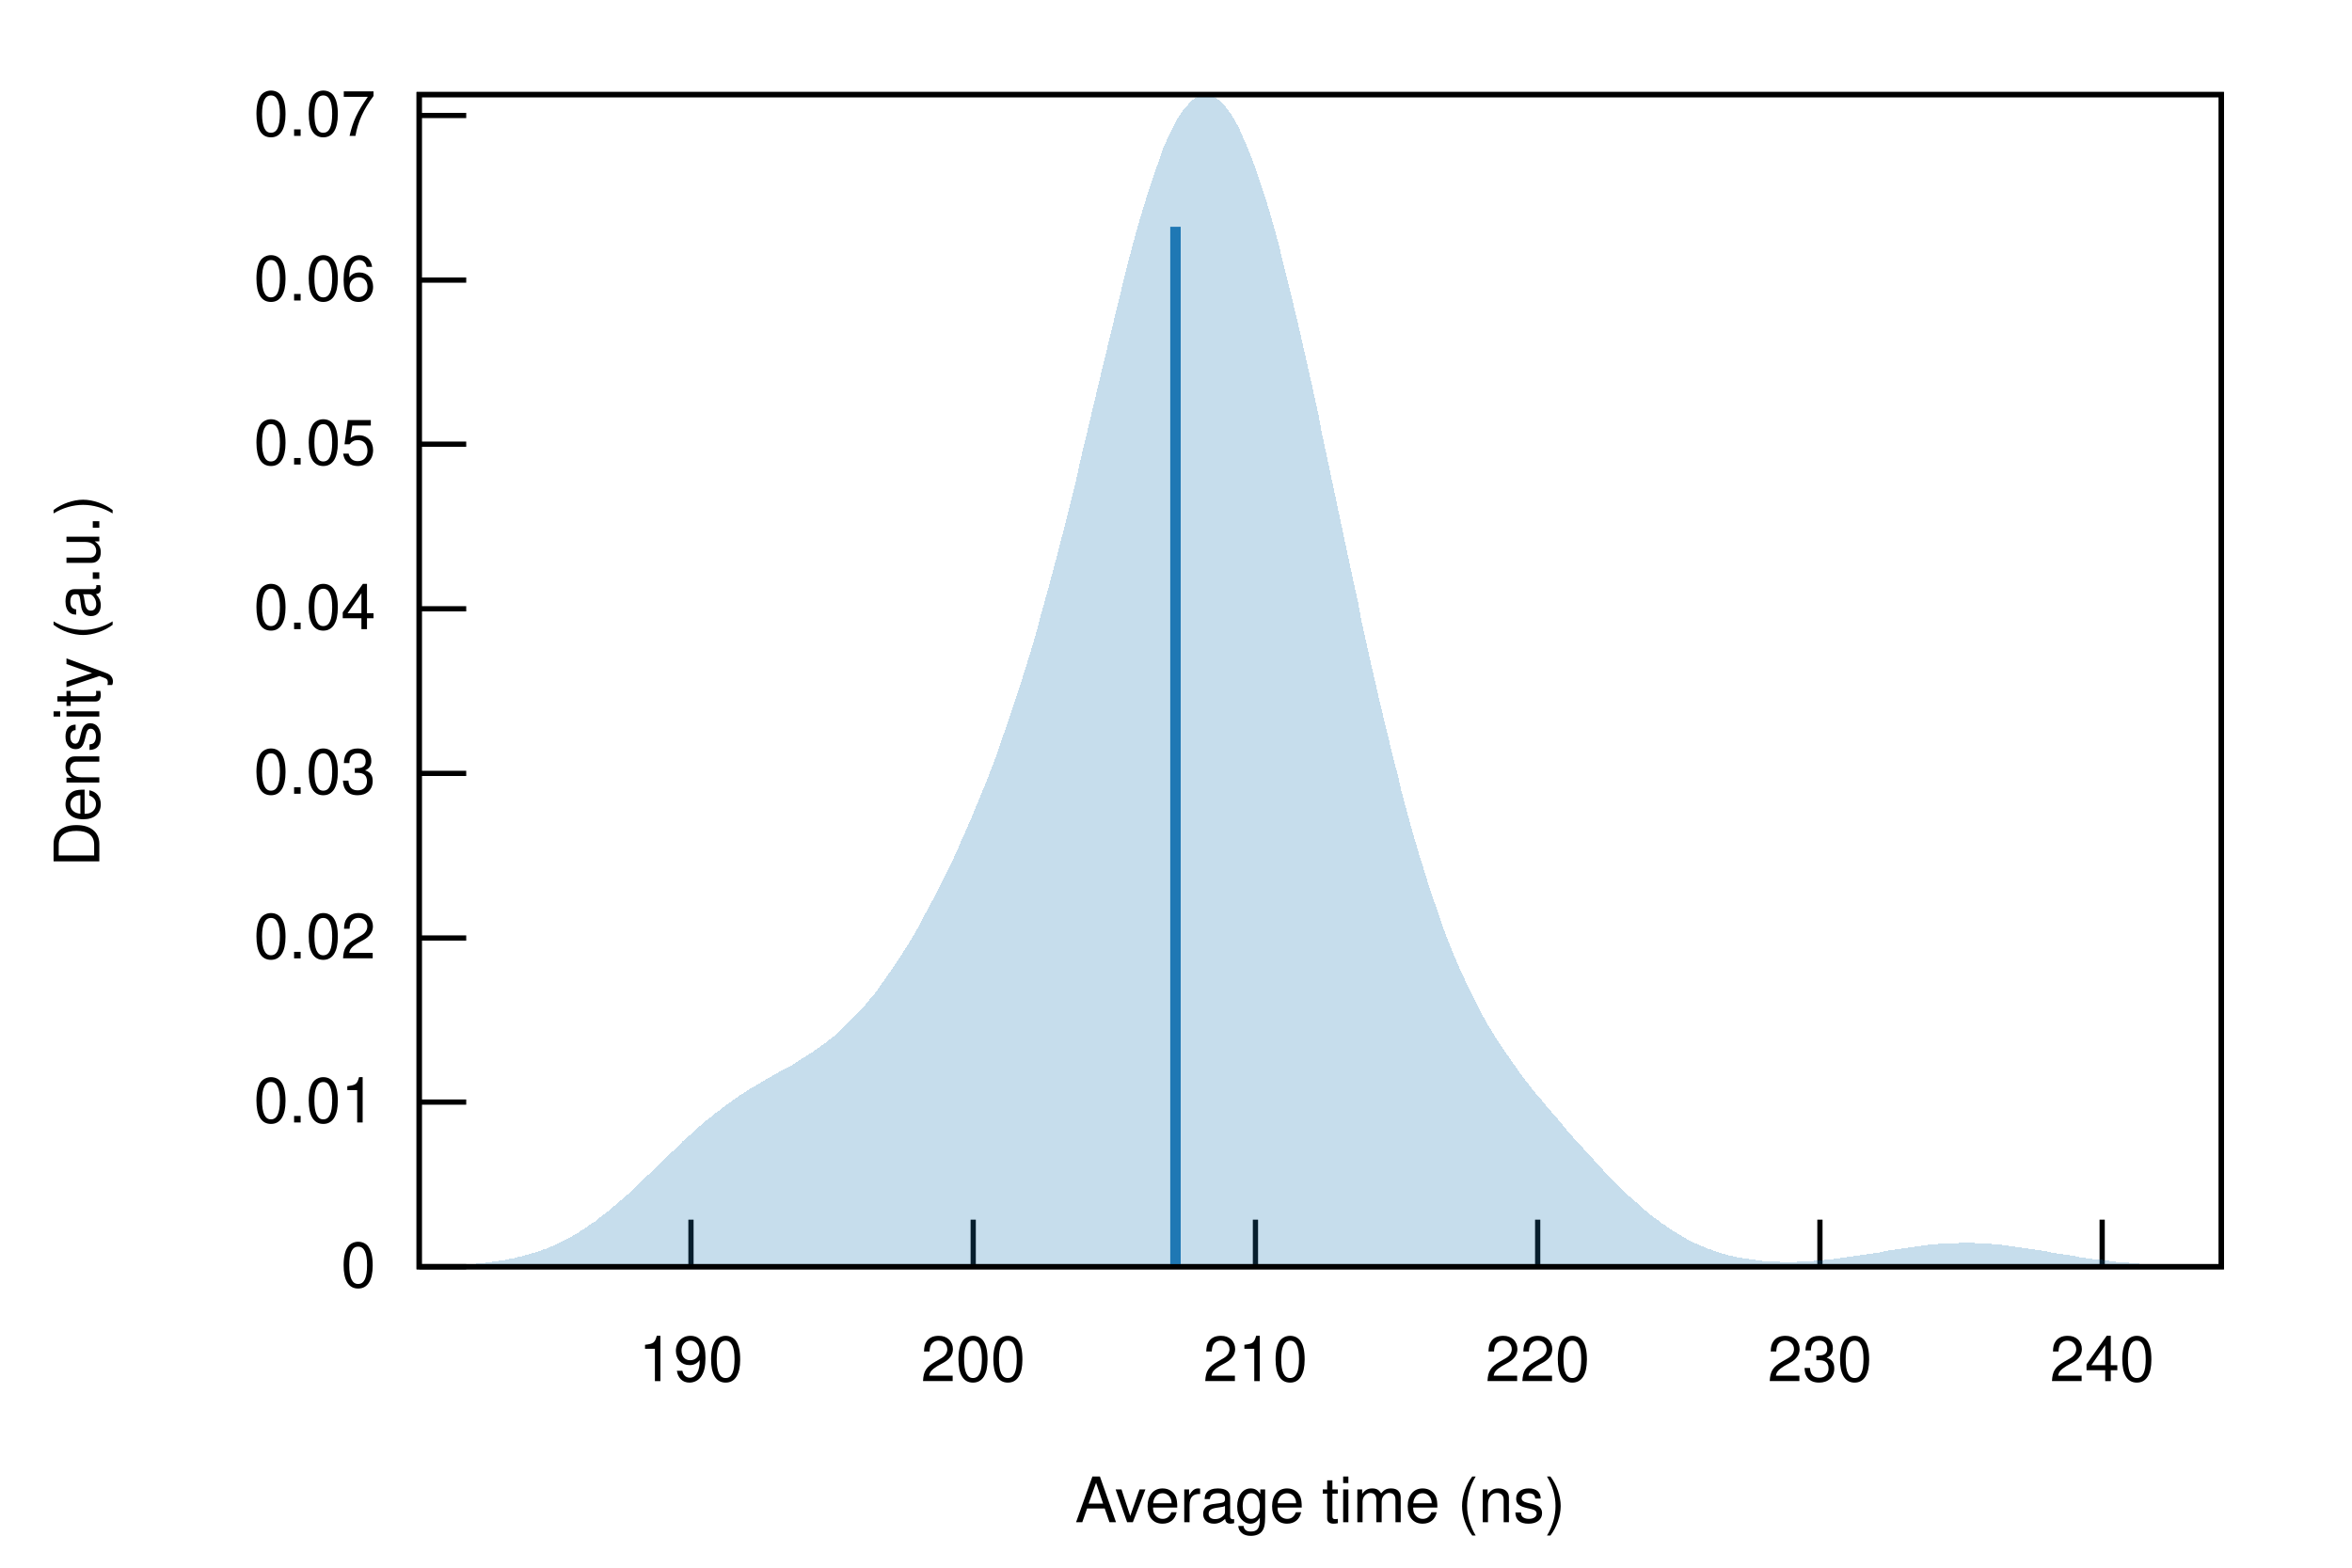
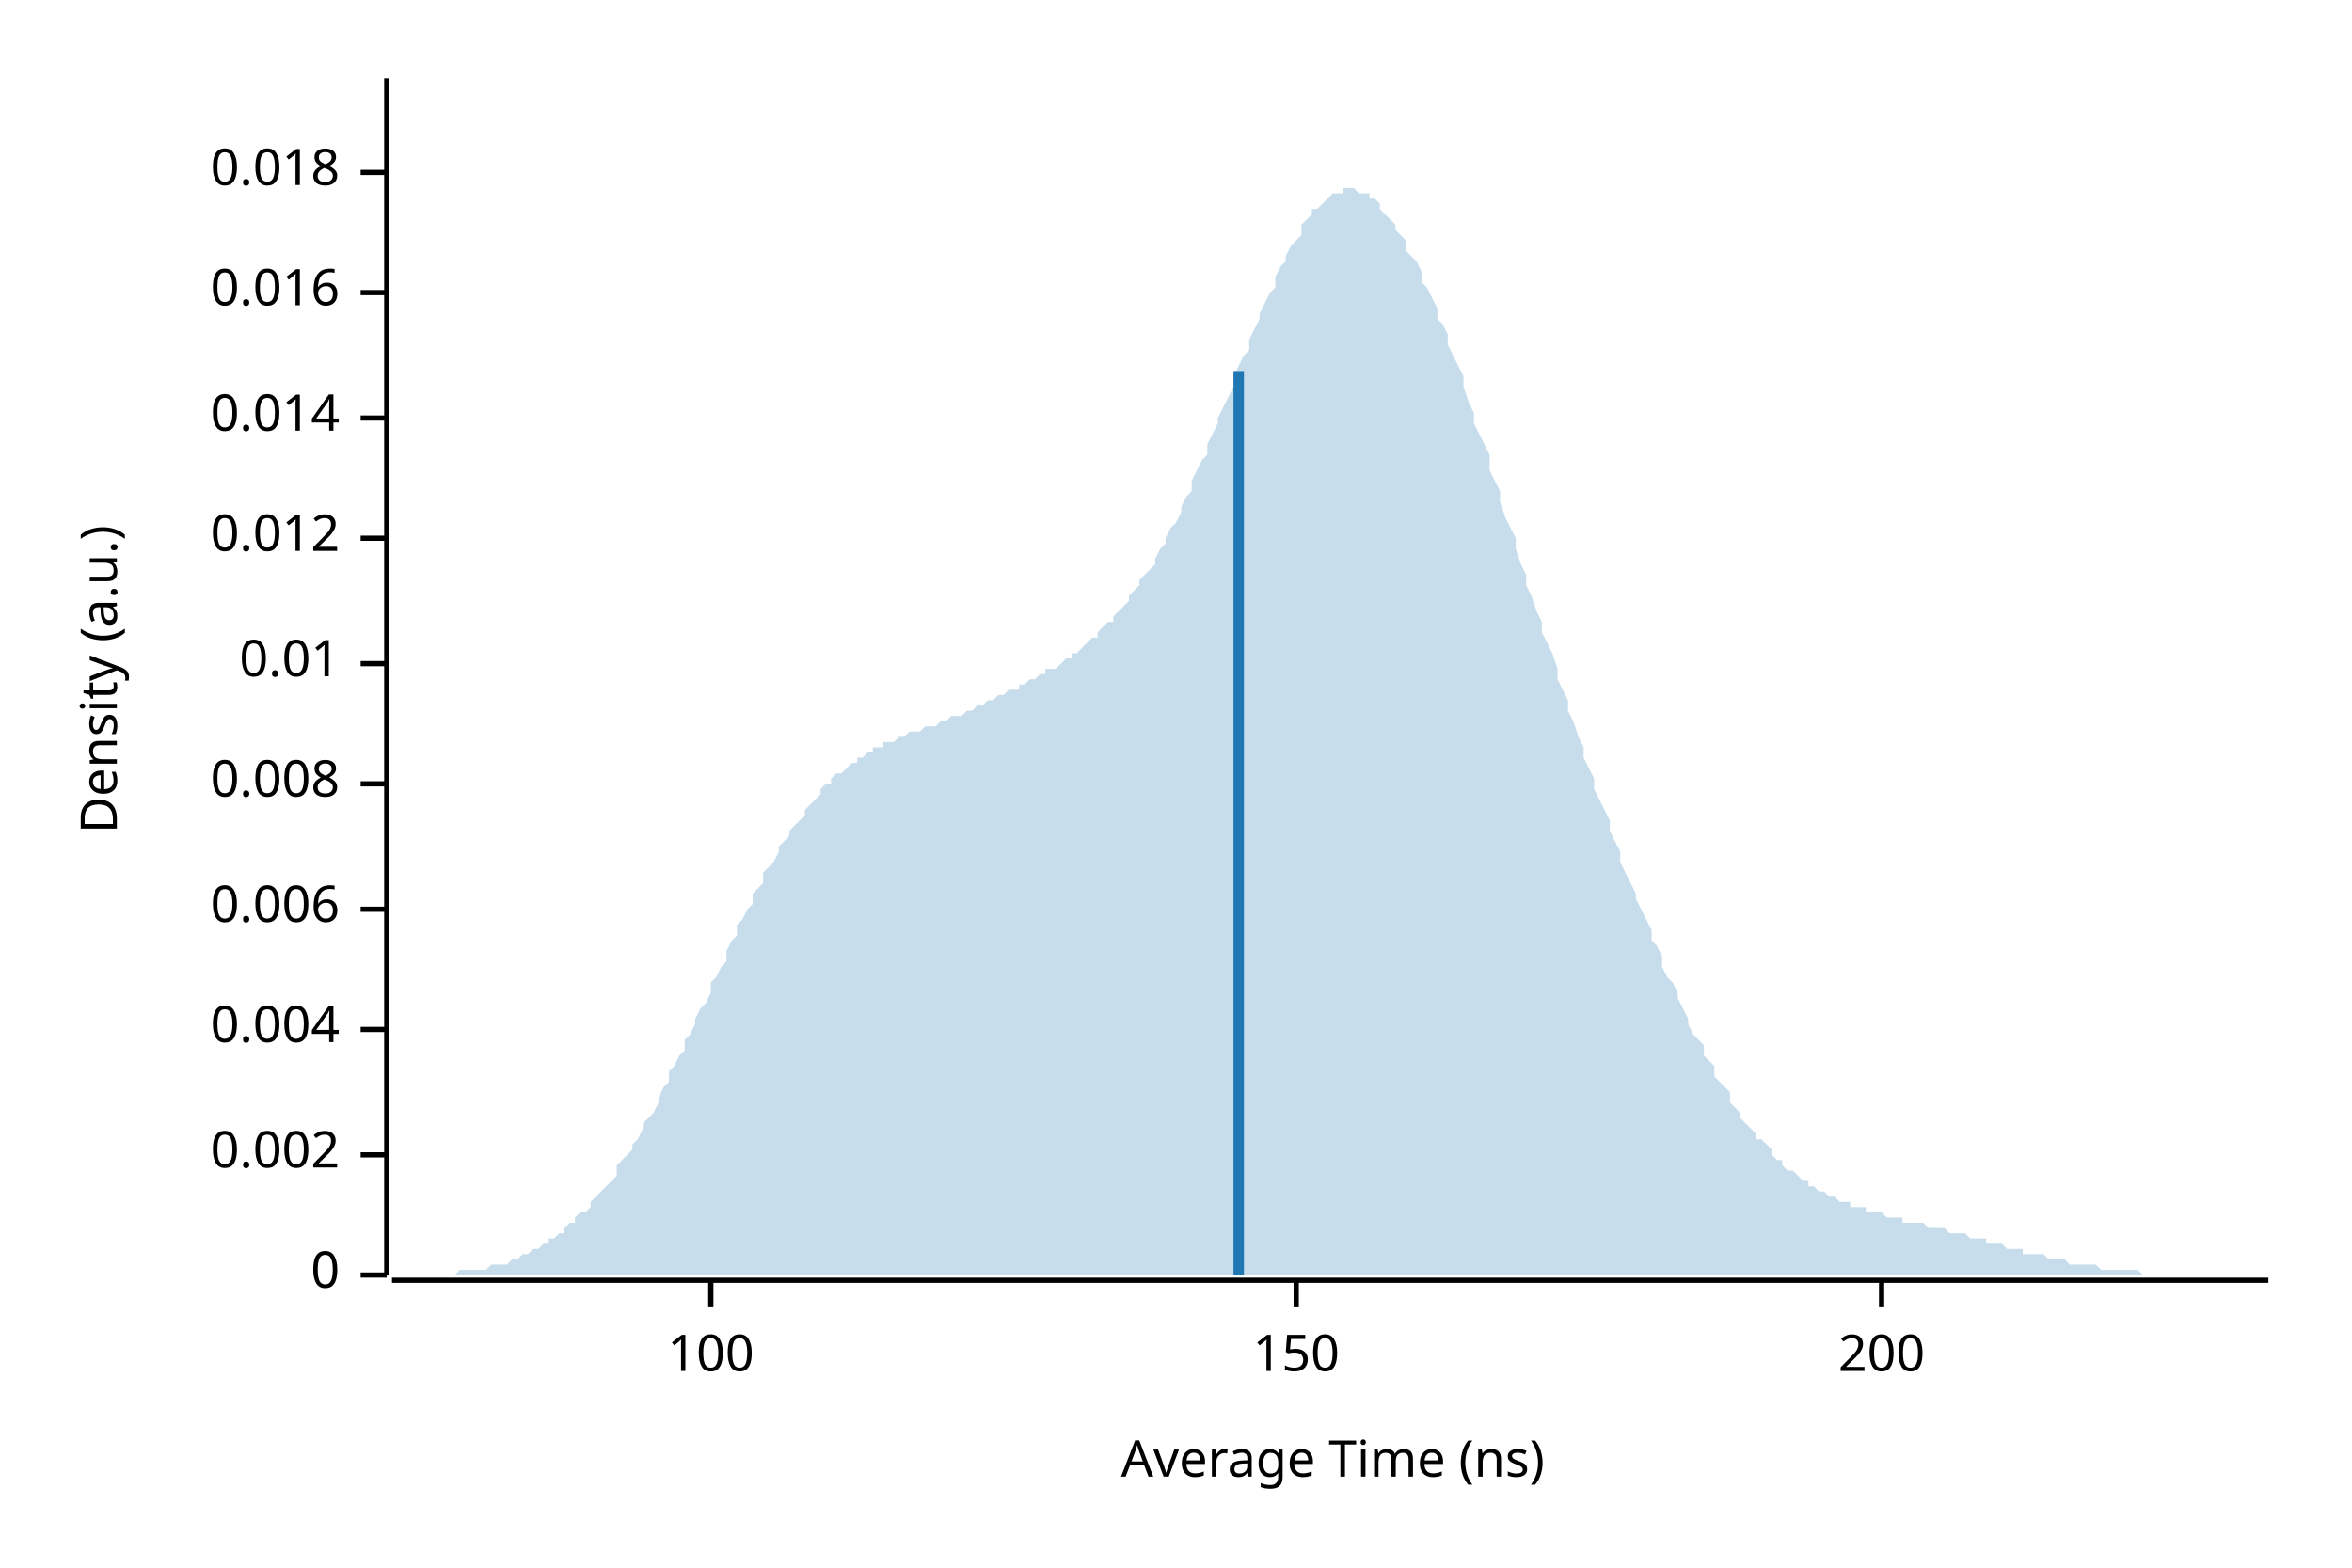
- <svg xmlns="http://www.w3.org/2000/svg" xmlns:xlink="http://www.w3.org/1999/xlink" viewBox="0 0 450 300">
-   <g id="gnuplot_canvas">
-     <rect x="0" y="0" width="450" height="300" fill="none" />
-     <defs>
-       <circle id="gpDot" r="0.5" stroke-width="0.5" stroke="currentColor" />
-       <path id="gpPt0" stroke-width="0.222" stroke="currentColor" d="M-1,0 h2 M0,-1 v2" />
-       <path id="gpPt1" stroke-width="0.222" stroke="currentColor" d="M-1,-1 L1,1 M1,-1 L-1,1" />
-       <path id="gpPt2" stroke-width="0.222" stroke="currentColor" d="M-1,0 L1,0 M0,-1 L0,1 M-1,-1 L1,1 M-1,1 L1,-1" />
-       <rect id="gpPt3" stroke-width="0.222" stroke="currentColor" x="-1" y="-1" width="2" height="2" />
-       <rect id="gpPt4" stroke-width="0.222" stroke="currentColor" fill="currentColor" x="-1" y="-1" width="2" height="2" />
-       <circle id="gpPt5" stroke-width="0.222" stroke="currentColor" cx="0" cy="0" r="1" />
-       <use xlink:href="#gpPt5" id="gpPt6" fill="currentColor" stroke="none" />
-       <path id="gpPt7" stroke-width="0.222" stroke="currentColor" d="M0,-1.33 L-1.33,0.67 L1.33,0.67 z" />
-       <use xlink:href="#gpPt7" id="gpPt8" fill="currentColor" stroke="none" />
-       <use xlink:href="#gpPt7" id="gpPt9" stroke="currentColor" transform="rotate(180)" />
-       <use xlink:href="#gpPt9" id="gpPt10" fill="currentColor" stroke="none" />
-       <use xlink:href="#gpPt3" id="gpPt11" stroke="currentColor" transform="rotate(45)" />
-       <use xlink:href="#gpPt11" id="gpPt12" fill="currentColor" stroke="none" />
-       <path id="gpPt13" stroke-width="0.222" stroke="currentColor" d="M0,1.330 L1.265,0.411 L0.782,-1.067 L-0.782,-1.076 L-1.265,0.411 z" />
-       <use xlink:href="#gpPt13" id="gpPt14" fill="currentColor" stroke="none" />
-       <filter id="textbox" filterUnits="objectBoundingBox" x="0" y="0" height="1" width="1">
-         <feFlood flood-color="white" flood-opacity="1" result="bgnd" />
-         <feComposite in="SourceGraphic" in2="bgnd" operator="atop" />
-       </filter>
-       <filter id="greybox" filterUnits="objectBoundingBox" x="0" y="0" height="1" width="1">
-         <feFlood flood-color="lightgrey" flood-opacity="1" result="grey" />
-         <feComposite in="SourceGraphic" in2="grey" operator="atop" />
-       </filter>
-     </defs>
-     <g fill="none" color="white" stroke="currentColor" stroke-width="1.00" stroke-linecap="butt" stroke-linejoin="miter">
- </g>
-     <g fill="none" color="black" stroke="currentColor" stroke-width="1.00" stroke-linecap="butt" stroke-linejoin="miter">
-       <path stroke="black" d="M80.2,242.4 L89.2,242.4  " />
-       <g transform="translate(71.9,246.3)" stroke="none" fill="black" font-family="Helvetica" font-size="12.00" text-anchor="end">
-         <text>
-           <tspan font-family="Helvetica"> 0</tspan>
-         </text>
-       </g>
-     </g>
-     <g fill="none" color="black" stroke="currentColor" stroke-width="1.00" stroke-linecap="butt" stroke-linejoin="miter">
-       <path stroke="black" d="M80.2,210.9 L89.2,210.9  " />
-       <g transform="translate(71.9,214.8)" stroke="none" fill="black" font-family="Helvetica" font-size="12.00" text-anchor="end">
-         <text>
-           <tspan font-family="Helvetica"> 0.01</tspan>
-         </text>
-       </g>
-     </g>
-     <g fill="none" color="black" stroke="currentColor" stroke-width="1.00" stroke-linecap="butt" stroke-linejoin="miter">
-       <path stroke="black" d="M80.2,179.5 L89.2,179.5  " />
-       <g transform="translate(71.9,183.4)" stroke="none" fill="black" font-family="Helvetica" font-size="12.00" text-anchor="end">
-         <text>
-           <tspan font-family="Helvetica"> 0.02</tspan>
-         </text>
-       </g>
-     </g>
-     <g fill="none" color="black" stroke="currentColor" stroke-width="1.00" stroke-linecap="butt" stroke-linejoin="miter">
-       <path stroke="black" d="M80.2,148.0 L89.2,148.0  " />
-       <g transform="translate(71.9,151.9)" stroke="none" fill="black" font-family="Helvetica" font-size="12.00" text-anchor="end">
-         <text>
-           <tspan font-family="Helvetica"> 0.03</tspan>
-         </text>
-       </g>
-     </g>
-     <g fill="none" color="black" stroke="currentColor" stroke-width="1.00" stroke-linecap="butt" stroke-linejoin="miter">
-       <path stroke="black" d="M80.2,116.5 L89.2,116.5  " />
-       <g transform="translate(71.9,120.4)" stroke="none" fill="black" font-family="Helvetica" font-size="12.00" text-anchor="end">
-         <text>
-           <tspan font-family="Helvetica"> 0.04</tspan>
-         </text>
-       </g>
-     </g>
-     <g fill="none" color="black" stroke="currentColor" stroke-width="1.00" stroke-linecap="butt" stroke-linejoin="miter">
-       <path stroke="black" d="M80.2,85.0 L89.2,85.0  " />
-       <g transform="translate(71.9,88.9)" stroke="none" fill="black" font-family="Helvetica" font-size="12.00" text-anchor="end">
-         <text>
-           <tspan font-family="Helvetica"> 0.05</tspan>
-         </text>
-       </g>
-     </g>
-     <g fill="none" color="black" stroke="currentColor" stroke-width="1.00" stroke-linecap="butt" stroke-linejoin="miter">
-       <path stroke="black" d="M80.2,53.6 L89.2,53.6  " />
-       <g transform="translate(71.9,57.5)" stroke="none" fill="black" font-family="Helvetica" font-size="12.00" text-anchor="end">
-         <text>
-           <tspan font-family="Helvetica"> 0.06</tspan>
-         </text>
-       </g>
-     </g>
-     <g fill="none" color="black" stroke="currentColor" stroke-width="1.00" stroke-linecap="butt" stroke-linejoin="miter">
-       <path stroke="black" d="M80.2,22.1 L89.2,22.1  " />
-       <g transform="translate(71.9,26.0)" stroke="none" fill="black" font-family="Helvetica" font-size="12.00" text-anchor="end">
-         <text>
-           <tspan font-family="Helvetica"> 0.07</tspan>
-         </text>
-       </g>
-     </g>
-     <g fill="none" color="black" stroke="currentColor" stroke-width="1.00" stroke-linecap="butt" stroke-linejoin="miter">
-       <path stroke="black" d="M132.2,242.4 L132.2,233.4  " />
-       <g transform="translate(132.2,264.3)" stroke="none" fill="black" font-family="Helvetica" font-size="12.00" text-anchor="middle">
-         <text>
-           <tspan font-family="Helvetica"> 190</tspan>
-         </text>
-       </g>
-     </g>
-     <g fill="none" color="black" stroke="currentColor" stroke-width="1.00" stroke-linecap="butt" stroke-linejoin="miter">
-       <path stroke="black" d="M186.2,242.4 L186.2,233.4  " />
-       <g transform="translate(186.2,264.3)" stroke="none" fill="black" font-family="Helvetica" font-size="12.00" text-anchor="middle">
-         <text>
-           <tspan font-family="Helvetica"> 200</tspan>
-         </text>
-       </g>
-     </g>
-     <g fill="none" color="black" stroke="currentColor" stroke-width="1.00" stroke-linecap="butt" stroke-linejoin="miter">
-       <path stroke="black" d="M240.2,242.4 L240.2,233.4  " />
-       <g transform="translate(240.2,264.3)" stroke="none" fill="black" font-family="Helvetica" font-size="12.00" text-anchor="middle">
-         <text>
-           <tspan font-family="Helvetica"> 210</tspan>
-         </text>
-       </g>
-     </g>
-     <g fill="none" color="black" stroke="currentColor" stroke-width="1.00" stroke-linecap="butt" stroke-linejoin="miter">
-       <path stroke="black" d="M294.2,242.4 L294.2,233.4  " />
-       <g transform="translate(294.2,264.3)" stroke="none" fill="black" font-family="Helvetica" font-size="12.00" text-anchor="middle">
-         <text>
-           <tspan font-family="Helvetica"> 220</tspan>
-         </text>
-       </g>
-     </g>
-     <g fill="none" color="black" stroke="currentColor" stroke-width="1.00" stroke-linecap="butt" stroke-linejoin="miter">
-       <path stroke="black" d="M348.2,242.4 L348.2,233.4  " />
-       <g transform="translate(348.2,264.3)" stroke="none" fill="black" font-family="Helvetica" font-size="12.00" text-anchor="middle">
-         <text>
-           <tspan font-family="Helvetica"> 230</tspan>
-         </text>
-       </g>
-     </g>
-     <g fill="none" color="black" stroke="currentColor" stroke-width="1.00" stroke-linecap="butt" stroke-linejoin="miter">
-       <path stroke="black" d="M402.2,242.4 L402.2,233.4  " />
-       <g transform="translate(402.2,264.3)" stroke="none" fill="black" font-family="Helvetica" font-size="12.00" text-anchor="middle">
-         <text>
-           <tspan font-family="Helvetica"> 240</tspan>
-         </text>
-       </g>
-     </g>
-     <g fill="none" color="black" stroke="currentColor" stroke-width="1.00" stroke-linecap="butt" stroke-linejoin="miter">
- </g>
-     <g fill="none" color="black" stroke="currentColor" stroke-width="1.00" stroke-linecap="butt" stroke-linejoin="miter">
-       <path stroke="black" d="M80.2,18.1 L80.2,242.4 L425.0,242.4 L425.0,18.1 L80.2,18.1 Z  " />
-     </g>
-     <g fill="none" color="black" stroke="currentColor" stroke-width="1.00" stroke-linecap="butt" stroke-linejoin="miter">
-       <g transform="translate(19.0,130.3) rotate(270)" stroke="none" fill="black" font-family="Helvetica" font-size="12.00" text-anchor="middle">
-         <text>
-           <tspan font-family="Helvetica">Density (a.u.)</tspan>
-         </text>
-       </g>
-     </g>
-     <g fill="none" color="black" stroke="currentColor" stroke-width="1.00" stroke-linecap="butt" stroke-linejoin="miter">
-       <g transform="translate(252.6,291.3)" stroke="none" fill="black" font-family="Helvetica" font-size="12.00" text-anchor="middle">
-         <text>
-           <tspan font-family="Helvetica">Average time (ns)</tspan>
-         </text>
-       </g>
-     </g>
-     <g fill="none" color="black" stroke="currentColor" stroke-width="1.00" stroke-linecap="butt" stroke-linejoin="miter">
- </g>
-     <g id="gnuplot_plot_1">
-       <g fill="none" color="black" stroke="currentColor" stroke-width="1.00" stroke-linecap="butt" stroke-linejoin="miter">
-         <g stroke="none" shape-rendering="crispEdges">
-           <polygon fill="rgb( 31, 120, 180)" fill-opacity="0.25" points="80.2,242.3 80.9,242.3 81.6,242.3 82.3,242.3 83.0,242.3 83.7,242.2 84.3,242.2 85.0,242.2 85.7,242.2 86.4,242.1 87.1,242.1 87.8,242.1 88.5,242.0 89.2,242.0 89.9,241.9 90.6,241.9 91.3,241.8 91.9,241.7 92.6,241.7 93.3,241.6 94.0,241.5 94.7,241.4 95.4,241.3 96.1,241.2 96.8,241.1 97.5,240.9 98.2,240.8 98.9,240.6 99.5,240.5 100.2,240.3 100.9,240.1 101.6,239.9 102.3,239.7 103.0,239.5 103.7,239.2 104.4,239.0 105.1,238.7 105.8,238.4 106.5,238.1 107.1,237.8 107.8,237.4 108.5,237.1 109.2,236.7 109.9,236.3 110.6,235.9 111.3,235.4 112.0,235.0 112.7,234.5 113.4,234.0 114.1,233.6 114.7,233.0 115.4,232.5 116.1,232.0 116.8,231.4 117.5,230.8 118.2,230.2 118.9,229.6 119.6,229.0 120.3,228.4 121.0,227.8 121.7,227.1 122.3,226.5 123.0,225.8 123.7,225.1 124.4,224.5 125.1,223.8 125.8,223.1 126.5,222.4 127.2,221.8 127.9,221.1 128.6,220.4 129.3,219.8 130.0,219.1 130.6,218.4 131.3,217.8 132.0,217.2 132.7,216.5 133.4,215.9 134.1,215.3 134.8,214.7 135.5,214.1 136.2,213.6 136.9,213.0 137.6,212.5 138.2,212.0 138.9,211.5 139.6,211.0 140.3,210.5 141.0,210.0 141.7,209.5 142.4,209.1 143.1,208.6 143.8,208.2 144.5,207.8 145.2,207.4 145.8,207.0 146.5,206.6 147.2,206.2 147.9,205.8 148.6,205.4 149.3,205.0 150.0,204.6 150.7,204.3 151.4,203.9 152.1,203.5 152.8,203.0 153.4,202.6 154.1,202.2 154.8,201.7 155.5,201.3 156.2,200.8 156.9,200.3 157.6,199.8 158.3,199.3 159.0,198.7 159.7,198.2 160.4,197.6 161.0,196.9 161.7,196.3 162.4,195.6 163.1,194.9 163.8,194.2 164.5,193.5 165.2,192.7 165.9,191.9 166.6,191.0 167.3,190.2 168.0,189.3 168.6,188.4 169.3,187.4 170.0,186.4 170.7,185.4 171.4,184.4 172.1,183.3 172.8,182.2 173.5,181.1 174.2,180.0 174.9,178.8 175.6,177.6 176.2,176.4 176.9,175.1 177.6,173.8 178.3,172.5 179.0,171.2 179.7,169.8 180.4,168.4 181.1,167.0 181.8,165.6 182.5,164.1 183.2,162.6 183.8,161.1 184.5,159.6 185.2,158.0 185.9,156.4 186.6,154.7 187.3,153.0 188.0,151.3 188.7,149.6 189.4,147.8 190.1,146.0 190.8,144.1 191.4,142.2 192.1,140.3 192.8,138.3 193.5,136.2 194.2,134.1 194.9,132.0 195.6,129.8 196.3,127.6 197.0,125.3 197.7,123.0 198.4,120.6 199.0,118.2 199.7,115.7 200.4,113.2 201.1,110.6 201.8,108.0 202.5,105.3 203.2,102.6 203.9,99.8 204.6,97.0 205.3,94.2 206.0,91.4 206.6,88.5 207.3,85.6 208.0,82.7 208.7,79.7 209.4,76.8 210.1,73.8 210.8,70.9 211.5,68.0 212.2,65.1 212.9,62.2 213.6,59.3 214.3,56.5 214.9,53.8 215.6,51.1 216.3,48.4 217.0,45.8 217.7,43.3 218.4,40.9 219.1,38.6 219.8,36.4 220.5,34.2 221.2,32.2 221.9,30.3 222.5,28.5 223.2,26.9 223.9,25.4 224.6,24.0 225.3,22.7 226.0,21.6 226.7,20.7 227.4,19.9 228.1,19.2 228.8,18.7 229.5,18.3 230.1,18.1 230.8,18.1 231.5,18.2 232.2,18.5 232.9,18.9 233.6,19.5 234.3,20.2 235.0,21.1 235.7,22.1 236.4,23.3 237.1,24.6 237.7,26.0 238.4,27.6 239.1,29.3 239.8,31.1 240.5,33.0 241.2,35.1 241.9,37.2 242.6,39.5 243.3,41.9 244.0,44.4 244.7,46.9 245.3,49.6 246.0,52.3 246.7,55.1 247.4,58.0 248.1,60.9 248.8,63.9 249.5,67.0 250.2,70.1 250.9,73.2 251.6,76.4 252.3,79.6 252.9,82.9 253.6,86.1 254.3,89.4 255.0,92.7 255.7,96.0 256.4,99.3 257.1,102.6 257.8,105.9 258.5,109.2 259.2,112.4 259.9,115.6 260.5,118.9 261.2,122.0 261.9,125.2 262.6,128.3 263.3,131.3 264.0,134.4 264.7,137.3 265.4,140.2 266.1,143.1 266.8,145.9 267.5,148.6 268.1,151.3 268.8,153.9 269.5,156.5 270.2,159.0 270.9,161.4 271.6,163.8 272.3,166.0 273.0,168.3 273.7,170.4 274.4,172.5 275.1,174.5 275.7,176.4 276.4,178.3 277.1,180.1 277.8,181.9 278.5,183.5 279.2,185.2 279.9,186.7 280.6,188.2 281.3,189.7 282.0,191.1 282.7,192.4 283.3,193.7 284.0,194.9 284.7,196.2 285.4,197.3 286.1,198.5 286.8,199.5 287.5,200.6 288.2,201.6 288.9,202.6 289.6,203.6 290.3,204.6 290.9,205.5 291.6,206.4 292.3,207.3 293.0,208.2 293.7,209.1 294.4,209.9 295.1,210.7 295.8,211.6 296.5,212.4 297.2,213.2 297.9,214.0 298.6,214.8 299.2,215.6 299.9,216.4 300.6,217.2 301.3,218.0 302.0,218.8 302.7,219.5 303.4,220.3 304.1,221.1 304.8,221.8 305.5,222.6 306.2,223.3 306.8,224.0 307.5,224.8 308.2,225.5 308.9,226.2 309.6,226.9 310.3,227.5 311.0,228.2 311.7,228.9 312.4,229.5 313.1,230.1 313.8,230.7 314.4,231.3 315.1,231.9 315.8,232.5 316.5,233.0 317.2,233.5 317.9,234.1 318.6,234.5 319.3,235.0 320.0,235.5 320.7,235.9 321.4,236.3 322.0,236.7 322.7,237.1 323.4,237.5 324.1,237.8 324.8,238.1 325.5,238.4 326.2,238.7 326.9,239.0 327.6,239.2 328.3,239.5 329.0,239.7 329.6,239.9 330.3,240.1 331.0,240.3 331.7,240.4 332.4,240.6 333.1,240.7 333.8,240.8 334.5,240.9 335.2,241.0 335.9,241.1 336.6,241.2 337.2,241.3 337.9,241.3 338.6,241.4 339.3,241.4 340.0,241.4 340.7,241.5 341.4,241.5 342.1,241.5 342.8,241.5 343.5,241.5 344.2,241.4 344.8,241.4 345.5,241.4 346.2,241.3 346.9,241.3 347.6,241.2 348.3,241.2 349.0,241.1 349.7,241.1 350.4,241.0 351.1,240.9 351.8,240.8 352.4,240.7 353.1,240.6 353.8,240.5 354.5,240.4 355.2,240.3 355.9,240.2 356.6,240.1 357.3,240.0 358.0,239.9 358.7,239.8 359.4,239.7 360.0,239.6 360.7,239.4 361.4,239.3 362.1,239.2 362.8,239.1 363.5,239.0 364.2,238.9 364.9,238.8 365.6,238.7 366.3,238.6 367.0,238.5 367.6,238.4 368.3,238.3 369.0,238.2 369.7,238.2 370.4,238.1 371.1,238.0 371.8,238.0 372.5,237.9 373.2,237.9 373.9,237.9 374.6,237.9 375.2,237.8 375.9,237.8 376.6,237.8 377.3,237.8 378.0,237.9 378.7,237.9 379.4,237.9 380.1,238.0 380.8,238.0 381.5,238.1 382.2,238.1 382.9,238.2 383.5,238.3 384.2,238.4 384.9,238.5 385.6,238.6 386.3,238.7 387.0,238.8 387.7,238.9 388.4,239.0 389.1,239.1 389.8,239.2 390.5,239.3 391.1,239.4 391.8,239.5 392.5,239.7 393.2,239.8 393.9,239.9 394.6,240.0 395.3,240.1 396.0,240.2 396.7,240.3 397.4,240.5 398.1,240.6 398.7,240.7 399.4,240.8 400.1,240.9 400.8,241.0 401.5,241.0 402.2,241.1 402.9,241.2 403.6,241.3 404.3,241.4 405.0,241.5 405.7,241.5 406.3,241.6 407.0,241.6 407.7,241.7 408.4,241.8 409.1,241.8 409.8,241.9 410.5,241.9 411.2,242.0 411.9,242.0 412.6,242.0 413.3,242.1 413.9,242.1 414.6,242.1 415.3,242.1 416.0,242.2 416.7,242.2 417.4,242.2 418.1,242.2 418.8,242.3 419.5,242.3 420.2,242.3 420.9,242.3 421.5,242.3 422.2,242.3 422.9,242.3 423.6,242.3 424.3,242.3 425.0,242.3 425.0,242.4 424.3,242.4 423.6,242.4 422.9,242.4 422.2,242.4 421.5,242.4 420.9,242.4 420.2,242.4 419.5,242.4 418.8,242.4 418.1,242.4 417.4,242.4 416.7,242.4 416.0,242.4 415.3,242.4 414.6,242.4 413.9,242.4 413.3,242.4 412.6,242.4 411.9,242.4 411.2,242.4 410.5,242.4 409.8,242.4 409.1,242.4 408.4,242.4 407.7,242.4 407.0,242.4 406.3,242.4 405.7,242.4 405.0,242.4 404.3,242.4 403.6,242.4 402.9,242.4 402.2,242.4 401.5,242.4 400.8,242.4 400.1,242.4 399.4,242.4 398.7,242.4 398.1,242.4 397.4,242.4 396.7,242.4 396.0,242.4 395.3,242.4 394.6,242.4 393.9,242.4 393.2,242.4 392.5,242.4 391.8,242.4 391.1,242.4 390.5,242.4 389.8,242.4 389.1,242.4 388.4,242.4 387.7,242.4 387.0,242.4 386.3,242.4 385.6,242.4 384.9,242.4 384.2,242.4 383.5,242.4 382.9,242.4 382.2,242.4 381.5,242.4 380.8,242.4 380.1,242.4 379.4,242.4 378.7,242.4 378.0,242.4 377.3,242.4 376.6,242.4 375.9,242.4 375.2,242.4 374.6,242.4 373.9,242.4 373.2,242.4 372.5,242.4 371.8,242.4 371.1,242.4 370.4,242.4 369.7,242.4 369.0,242.4 368.3,242.4 367.6,242.4 367.0,242.4 366.3,242.4 365.6,242.4 364.9,242.4 364.2,242.4 363.5,242.4 362.8,242.4 362.1,242.4 361.4,242.4 360.7,242.4 360.0,242.4 359.4,242.4 358.7,242.4 358.0,242.4 357.3,242.4 356.6,242.4 355.9,242.4 355.2,242.4 354.5,242.4 353.8,242.4 353.1,242.4 352.4,242.4 351.8,242.4 351.1,242.4 350.4,242.4 349.7,242.4 349.0,242.4 348.3,242.4 347.6,242.4 346.9,242.4 346.2,242.4 345.5,242.4 344.8,242.4 344.2,242.4 343.5,242.4 342.8,242.4 342.1,242.4 341.4,242.4 340.7,242.4 340.0,242.4 339.3,242.4 338.6,242.4 337.9,242.4 337.2,242.4 336.6,242.4 335.9,242.4 335.2,242.4 334.5,242.4 333.8,242.4 333.1,242.4 332.4,242.4 331.7,242.4 331.0,242.4 330.3,242.4 329.6,242.4 329.0,242.4 328.3,242.4 327.6,242.4 326.9,242.4 326.2,242.4 325.5,242.4 324.8,242.4 324.1,242.4 323.4,242.4 322.7,242.4 322.0,242.4 321.4,242.4 320.7,242.4 320.0,242.4 319.3,242.4 318.6,242.4 317.9,242.4 317.2,242.4 316.5,242.4 315.8,242.4 315.1,242.4 314.4,242.4 313.8,242.4 313.1,242.4 312.4,242.4 311.7,242.4 311.0,242.4 310.3,242.4 309.6,242.4 308.9,242.4 308.2,242.4 307.5,242.4 306.8,242.4 306.2,242.4 305.5,242.4 304.8,242.4 304.1,242.4 303.4,242.4 302.7,242.4 302.0,242.4 301.3,242.4 300.6,242.4 299.9,242.4 299.2,242.4 298.6,242.4 297.9,242.4 297.2,242.4 296.5,242.4 295.8,242.4 295.1,242.4 294.4,242.4 293.7,242.4 293.0,242.4 292.3,242.4 291.6,242.4 290.9,242.4 290.3,242.4 289.6,242.4 288.9,242.4 288.2,242.4 287.5,242.4 286.8,242.4 286.1,242.4 285.4,242.4 284.7,242.4 284.0,242.4 283.3,242.4 282.7,242.4 282.0,242.4 281.3,242.4 280.6,242.4 279.9,242.4 279.2,242.4 278.5,242.4 277.8,242.4 277.1,242.4 276.4,242.4 275.7,242.4 275.1,242.4 274.4,242.4 273.7,242.4 273.0,242.4 272.3,242.4 271.6,242.4 270.9,242.4 270.2,242.4 269.5,242.4 268.8,242.4 268.1,242.4 267.5,242.4 266.8,242.4 266.1,242.4 265.4,242.4 264.7,242.4 264.0,242.4 263.3,242.4 262.6,242.4 261.9,242.4 261.2,242.4 260.5,242.4 259.9,242.4 259.2,242.4 258.5,242.4 257.8,242.4 257.1,242.4 256.4,242.4 255.7,242.4 255.0,242.4 254.3,242.4 253.6,242.4 252.9,242.4 252.3,242.4 251.6,242.4 250.9,242.4 250.2,242.4 249.5,242.4 248.8,242.4 248.1,242.4 247.4,242.4 246.7,242.4 246.0,242.4 245.3,242.4 244.7,242.4 244.0,242.4 243.3,242.4 242.6,242.4 241.9,242.4 241.2,242.4 240.5,242.4 239.8,242.4 239.1,242.4 238.4,242.4 237.7,242.4 237.1,242.4 236.4,242.4 235.7,242.4 235.0,242.4 234.3,242.4 233.6,242.4 232.9,242.4 232.2,242.4 231.5,242.4 230.8,242.4 230.1,242.4 229.5,242.4 228.8,242.4 228.1,242.4 227.4,242.4 226.7,242.4 226.0,242.4 225.3,242.4 224.6,242.4 223.9,242.4 223.2,242.4 222.5,242.4 221.9,242.4 221.2,242.4 220.5,242.4 219.8,242.4 219.1,242.4 218.4,242.4 217.7,242.4 217.0,242.4 216.3,242.4 215.6,242.4 214.9,242.4 214.3,242.4 213.6,242.4 212.9,242.4 212.2,242.4 211.5,242.4 210.8,242.4 210.1,242.4 209.4,242.4 208.7,242.4 208.0,242.4 207.3,242.4 206.6,242.4 206.0,242.4 205.3,242.4 204.6,242.4 203.9,242.4 203.2,242.4 202.5,242.4 201.8,242.4 201.1,242.4 200.4,242.4 199.7,242.4 199.0,242.4 198.4,242.4 197.7,242.4 197.0,242.4 196.3,242.4 195.6,242.4 194.9,242.4 194.2,242.4 193.5,242.4 192.8,242.4 192.1,242.4 191.4,242.4 190.8,242.4 190.1,242.4 189.4,242.4 188.7,242.4 188.0,242.4 187.3,242.4 186.6,242.4 185.9,242.4 185.2,242.4 184.5,242.4 183.8,242.4 183.2,242.4 182.5,242.4 181.8,242.4 181.1,242.4 180.4,242.4 179.7,242.4 179.0,242.4 178.3,242.4 177.6,242.4 176.9,242.4 176.2,242.4 175.6,242.4 174.9,242.4 174.2,242.4 173.5,242.4 172.8,242.4 172.1,242.4 171.4,242.4 170.7,242.4 170.0,242.4 169.3,242.4 168.6,242.4 168.0,242.4 167.3,242.4 166.6,242.4 165.9,242.4 165.2,242.4 164.5,242.4 163.8,242.4 163.1,242.4 162.4,242.4 161.7,242.4 161.0,242.4 160.4,242.4 159.7,242.4 159.0,242.4 158.3,242.4 157.6,242.4 156.9,242.4 156.2,242.4 155.5,242.4 154.8,242.4 154.1,242.4 153.4,242.4 152.8,242.4 152.1,242.4 151.4,242.4 150.7,242.4 150.0,242.4 149.3,242.4 148.6,242.4 147.9,242.4 147.2,242.4 146.5,242.4 145.8,242.4 145.2,242.4 144.5,242.4 143.8,242.4 143.1,242.4 142.4,242.4 141.7,242.4 141.0,242.4 140.3,242.4 139.6,242.4 138.9,242.4 138.2,242.4 137.6,242.4 136.9,242.4 136.2,242.4 135.5,242.4 134.8,242.4 134.1,242.4 133.4,242.4 132.7,242.4 132.0,242.4 131.3,242.4 130.6,242.4 130.0,242.4 129.3,242.4 128.6,242.4 127.9,242.4 127.2,242.4 126.5,242.4 125.8,242.4 125.1,242.4 124.4,242.4 123.7,242.4 123.0,242.4 122.3,242.4 121.7,242.4 121.0,242.4 120.3,242.4 119.6,242.4 118.9,242.4 118.2,242.4 117.5,242.4 116.8,242.4 116.1,242.4 115.4,242.4 114.7,242.4 114.1,242.4 113.4,242.4 112.7,242.4 112.0,242.4 111.3,242.4 110.6,242.4 109.9,242.4 109.2,242.4 108.5,242.4 107.8,242.4 107.1,242.4 106.5,242.4 105.8,242.4 105.1,242.4 104.4,242.4 103.7,242.4 103.0,242.4 102.3,242.4 101.6,242.4 100.9,242.4 100.2,242.4 99.5,242.4 98.9,242.4 98.2,242.4 97.5,242.4 96.8,242.4 96.1,242.4 95.4,242.4 94.7,242.4 94.0,242.4 93.3,242.4 92.6,242.4 91.9,242.4 91.3,242.4 90.6,242.4 89.9,242.4 89.2,242.4 88.5,242.4 87.8,242.4 87.1,242.4 86.4,242.4 85.7,242.4 85.0,242.4 84.3,242.4 83.7,242.4 83.0,242.4 82.3,242.4 81.6,242.4 80.9,242.4 80.2,242.4 " />
-         </g>
-       </g>
-     </g>
-     <g id="gnuplot_plot_2">
-       <g fill="none" color="white" stroke="rgb( 31, 120, 180)" stroke-width="2.00" stroke-linecap="butt" stroke-linejoin="miter">
- </g>
-       <g fill="none" color="black" stroke="currentColor" stroke-width="2.00" stroke-linecap="butt" stroke-linejoin="miter">
-         <path stroke="rgb( 31, 120, 180)" d="M224.9,242.4 L224.9,43.4  " />
-       </g>
-     </g>
-     <g fill="none" color="black" stroke="currentColor" stroke-width="2.00" stroke-linecap="butt" stroke-linejoin="miter">
- </g>
-     <g fill="none" color="black" stroke="black" stroke-width="1.00" stroke-linecap="butt" stroke-linejoin="miter">
- </g>
-     <g fill="none" color="black" stroke="currentColor" stroke-width="1.00" stroke-linecap="butt" stroke-linejoin="miter">
-       <path stroke="black" d="M80.2,18.1 L80.2,242.4 L425.0,242.4 L425.0,18.1 L80.2,18.1 Z  " />
-     </g>
-     <g fill="none" color="black" stroke="currentColor" stroke-width="1.00" stroke-linecap="butt" stroke-linejoin="miter">
- </g>
-   </g>
+ <svg xmlns="http://www.w3.org/2000/svg" width="450" height="300" viewBox="0 0 450 300">
+   <text x="15" y="130" dy="0.76em" text-anchor="middle" font-family="sans-serif" font-size="9.677" opacity="1" fill="#000000" transform="rotate(270, 15, 130)">
+ Density (a.u.)
+ </text>
+   <text x="255" y="285" dy="-0.5ex" text-anchor="middle" font-family="sans-serif" font-size="9.677" opacity="1" fill="#000000">
+ Average Time (ns)
+ </text>
+   <polyline fill="none" opacity="1" stroke="#000000" stroke-width="1" points="74,15 74,244 " />
+   <text x="65" y="244" dy="0.5ex" text-anchor="end" font-family="sans-serif" font-size="9.677" opacity="1" fill="#000000">
+ 0
+ </text>
+   <polyline fill="none" opacity="1" stroke="#000000" stroke-width="1" points="69,244 74,244 " />
+   <text x="65" y="221" dy="0.5ex" text-anchor="end" font-family="sans-serif" font-size="9.677" opacity="1" fill="#000000">
+ 0.002
+ </text>
+   <polyline fill="none" opacity="1" stroke="#000000" stroke-width="1" points="69,221 74,221 " />
+   <text x="65" y="197" dy="0.5ex" text-anchor="end" font-family="sans-serif" font-size="9.677" opacity="1" fill="#000000">
+ 0.004
+ </text>
+   <polyline fill="none" opacity="1" stroke="#000000" stroke-width="1" points="69,197 74,197 " />
+   <text x="65" y="174" dy="0.5ex" text-anchor="end" font-family="sans-serif" font-size="9.677" opacity="1" fill="#000000">
+ 0.006
+ </text>
+   <polyline fill="none" opacity="1" stroke="#000000" stroke-width="1" points="69,174 74,174 " />
+   <text x="65" y="150" dy="0.5ex" text-anchor="end" font-family="sans-serif" font-size="9.677" opacity="1" fill="#000000">
+ 0.008
+ </text>
+   <polyline fill="none" opacity="1" stroke="#000000" stroke-width="1" points="69,150 74,150 " />
+   <text x="65" y="127" dy="0.5ex" text-anchor="end" font-family="sans-serif" font-size="9.677" opacity="1" fill="#000000">
+ 0.01
+ </text>
+   <polyline fill="none" opacity="1" stroke="#000000" stroke-width="1" points="69,127 74,127 " />
+   <text x="65" y="103" dy="0.5ex" text-anchor="end" font-family="sans-serif" font-size="9.677" opacity="1" fill="#000000">
+ 0.012
+ </text>
+   <polyline fill="none" opacity="1" stroke="#000000" stroke-width="1" points="69,103 74,103 " />
+   <text x="65" y="80" dy="0.5ex" text-anchor="end" font-family="sans-serif" font-size="9.677" opacity="1" fill="#000000">
+ 0.014
+ </text>
+   <polyline fill="none" opacity="1" stroke="#000000" stroke-width="1" points="69,80 74,80 " />
+   <text x="65" y="56" dy="0.5ex" text-anchor="end" font-family="sans-serif" font-size="9.677" opacity="1" fill="#000000">
+ 0.016
+ </text>
+   <polyline fill="none" opacity="1" stroke="#000000" stroke-width="1" points="69,56 74,56 " />
+   <text x="65" y="33" dy="0.5ex" text-anchor="end" font-family="sans-serif" font-size="9.677" opacity="1" fill="#000000">
+ 0.018
+ </text>
+   <polyline fill="none" opacity="1" stroke="#000000" stroke-width="1" points="69,33 74,33 " />
+   <polyline fill="none" opacity="1" stroke="#000000" stroke-width="1" points="75,245 434,245 " />
+   <text x="136" y="255" dy="0.76em" text-anchor="middle" font-family="sans-serif" font-size="9.677" opacity="1" fill="#000000">
+ 100
+ </text>
+   <polyline fill="none" opacity="1" stroke="#000000" stroke-width="1" points="136,245 136,250 " />
+   <text x="248" y="255" dy="0.76em" text-anchor="middle" font-family="sans-serif" font-size="9.677" opacity="1" fill="#000000">
+ 150
+ </text>
+   <polyline fill="none" opacity="1" stroke="#000000" stroke-width="1" points="248,245 248,250 " />
+   <text x="360" y="255" dy="0.76em" text-anchor="middle" font-family="sans-serif" font-size="9.677" opacity="1" fill="#000000">
+ 200
+ </text>
+   <polyline fill="none" opacity="1" stroke="#000000" stroke-width="1" points="360,245 360,250 " />
+   <polygon opacity="0.25" fill="#1F78B4" points="75,244 75,244 76,244 77,244 77,244 78,244 79,244 80,244 80,244 81,244 82,244 82,244 83,244 84,244 85,244 85,244 86,244 87,244 87,244 88,243 89,243 90,243 90,243 91,243 92,243 92,243 93,243 94,242 95,242 95,242 96,242 97,242 98,241 98,241 99,241 100,240 100,240 101,240 102,239 103,239 103,239 104,238 105,238 105,237 106,237 107,236 108,236 108,235 109,234 110,234 110,233 111,232 112,232 113,231 113,230 114,229 115,228 116,227 116,227 117,226 118,225 118,223 119,222 120,221 121,220 121,219 122,218 123,216 123,215 124,214 125,213 126,211 126,210 127,208 128,207 128,205 129,204 130,202 131,201 131,199 132,198 133,196 133,195 134,193 135,192 136,190 136,188 137,187 138,185 139,184 139,182 140,180 141,179 141,177 142,176 143,174 144,173 144,171 145,170 146,169 146,167 147,166 148,165 149,163 149,162 150,161 151,160 151,159 152,158 153,157 154,156 154,155 155,154 156,153 157,152 157,151 158,150 159,150 159,149 160,148 161,148 162,147 162,147 163,146 164,146 164,145 165,145 166,144 167,144 167,143 168,143 169,143 169,142 170,142 171,142 172,141 172,141 173,141 174,140 175,140 175,140 176,140 177,139 177,139 178,139 179,139 180,138 180,138 181,138 182,137 182,137 183,137 184,137 185,136 185,136 186,136 187,135 187,135 188,135 189,134 190,134 190,134 191,133 192,133 192,133 193,132 194,132 195,132 195,131 196,131 197,130 198,130 198,130 199,129 200,129 200,128 201,128 202,128 203,127 203,127 204,126 205,126 205,125 206,125 207,124 208,123 208,123 209,122 210,122 210,121 211,120 212,119 213,119 213,118 214,117 215,116 216,115 216,114 217,113 218,112 218,111 219,110 220,109 221,108 221,107 222,105 223,104 223,103 224,101 225,100 226,98 226,97 227,95 228,94 228,92 229,90 230,88 231,87 231,85 232,83 233,81 233,80 234,78 235,76 236,74 236,72 237,70 238,68 239,67 239,65 240,63 241,61 241,60 242,58 243,56 244,55 244,53 245,51 246,50 246,49 247,47 248,46 249,45 249,43 250,42 251,41 251,40 252,40 253,39 254,38 254,38 255,37 256,37 257,37 257,36 258,36 259,36 259,36 260,37 261,37 262,37 262,38 263,38 264,39 264,40 265,41 266,42 267,43 267,44 268,45 269,46 269,48 270,49 271,50 272,52 272,54 273,55 274,57 275,59 275,61 276,62 277,64 277,66 278,68 279,70 280,72 280,74 281,77 282,79 282,81 283,83 284,85 285,87 285,90 286,92 287,94 287,96 288,99 289,101 290,103 290,105 291,108 292,110 292,112 293,114 294,117 295,119 295,121 296,123 297,125 298,128 298,130 299,132 300,134 300,136 301,138 302,141 303,143 303,145 304,147 305,149 305,151 306,153 307,155 308,157 308,159 309,161 310,163 310,165 311,167 312,169 313,171 313,172 314,174 315,176 316,178 316,180 317,181 318,183 318,185 319,187 320,188 321,190 321,191 322,193 323,195 323,196 324,198 325,199 326,200 326,202 327,203 328,204 328,206 329,207 330,208 331,209 331,211 332,212 333,213 333,214 334,215 335,216 336,217 336,218 337,218 338,219 339,220 339,221 340,222 341,222 341,223 342,224 343,224 344,225 344,225 345,226 346,226 346,227 347,227 348,228 349,228 349,228 350,229 351,229 351,229 352,230 353,230 354,230 354,231 355,231 356,231 357,231 357,232 358,232 359,232 359,232 360,232 361,233 362,233 362,233 363,233 364,233 364,234 365,234 366,234 367,234 367,234 368,234 369,235 369,235 370,235 371,235 372,235 372,235 373,236 374,236 375,236 375,236 376,236 377,237 377,237 378,237 379,237 380,237 380,238 381,238 382,238 382,238 383,238 384,239 385,239 385,239 386,239 387,239 387,240 388,240 389,240 390,240 390,240 391,240 392,241 392,241 393,241 394,241 395,241 395,241 396,242 397,242 398,242 398,242 399,242 400,242 400,242 401,242 402,243 403,243 403,243 404,243 405,243 405,243 406,243 407,243 408,243 408,243 409,243 410,244 410,244 411,244 412,244 413,244 413,244 414,244 415,244 416,244 416,244 417,244 418,244 418,244 419,244 420,244 421,244 421,244 422,244 423,244 423,244 424,244 425,244 426,244 426,244 427,244 428,244 428,244 429,244 430,244 431,244 431,244 432,244 433,244 434,244 434,244 75,244 " />
+   <polyline fill="none" opacity="1" stroke="#1F78B4" stroke-width="2" points="237,244 237,71 " />
</svg>
